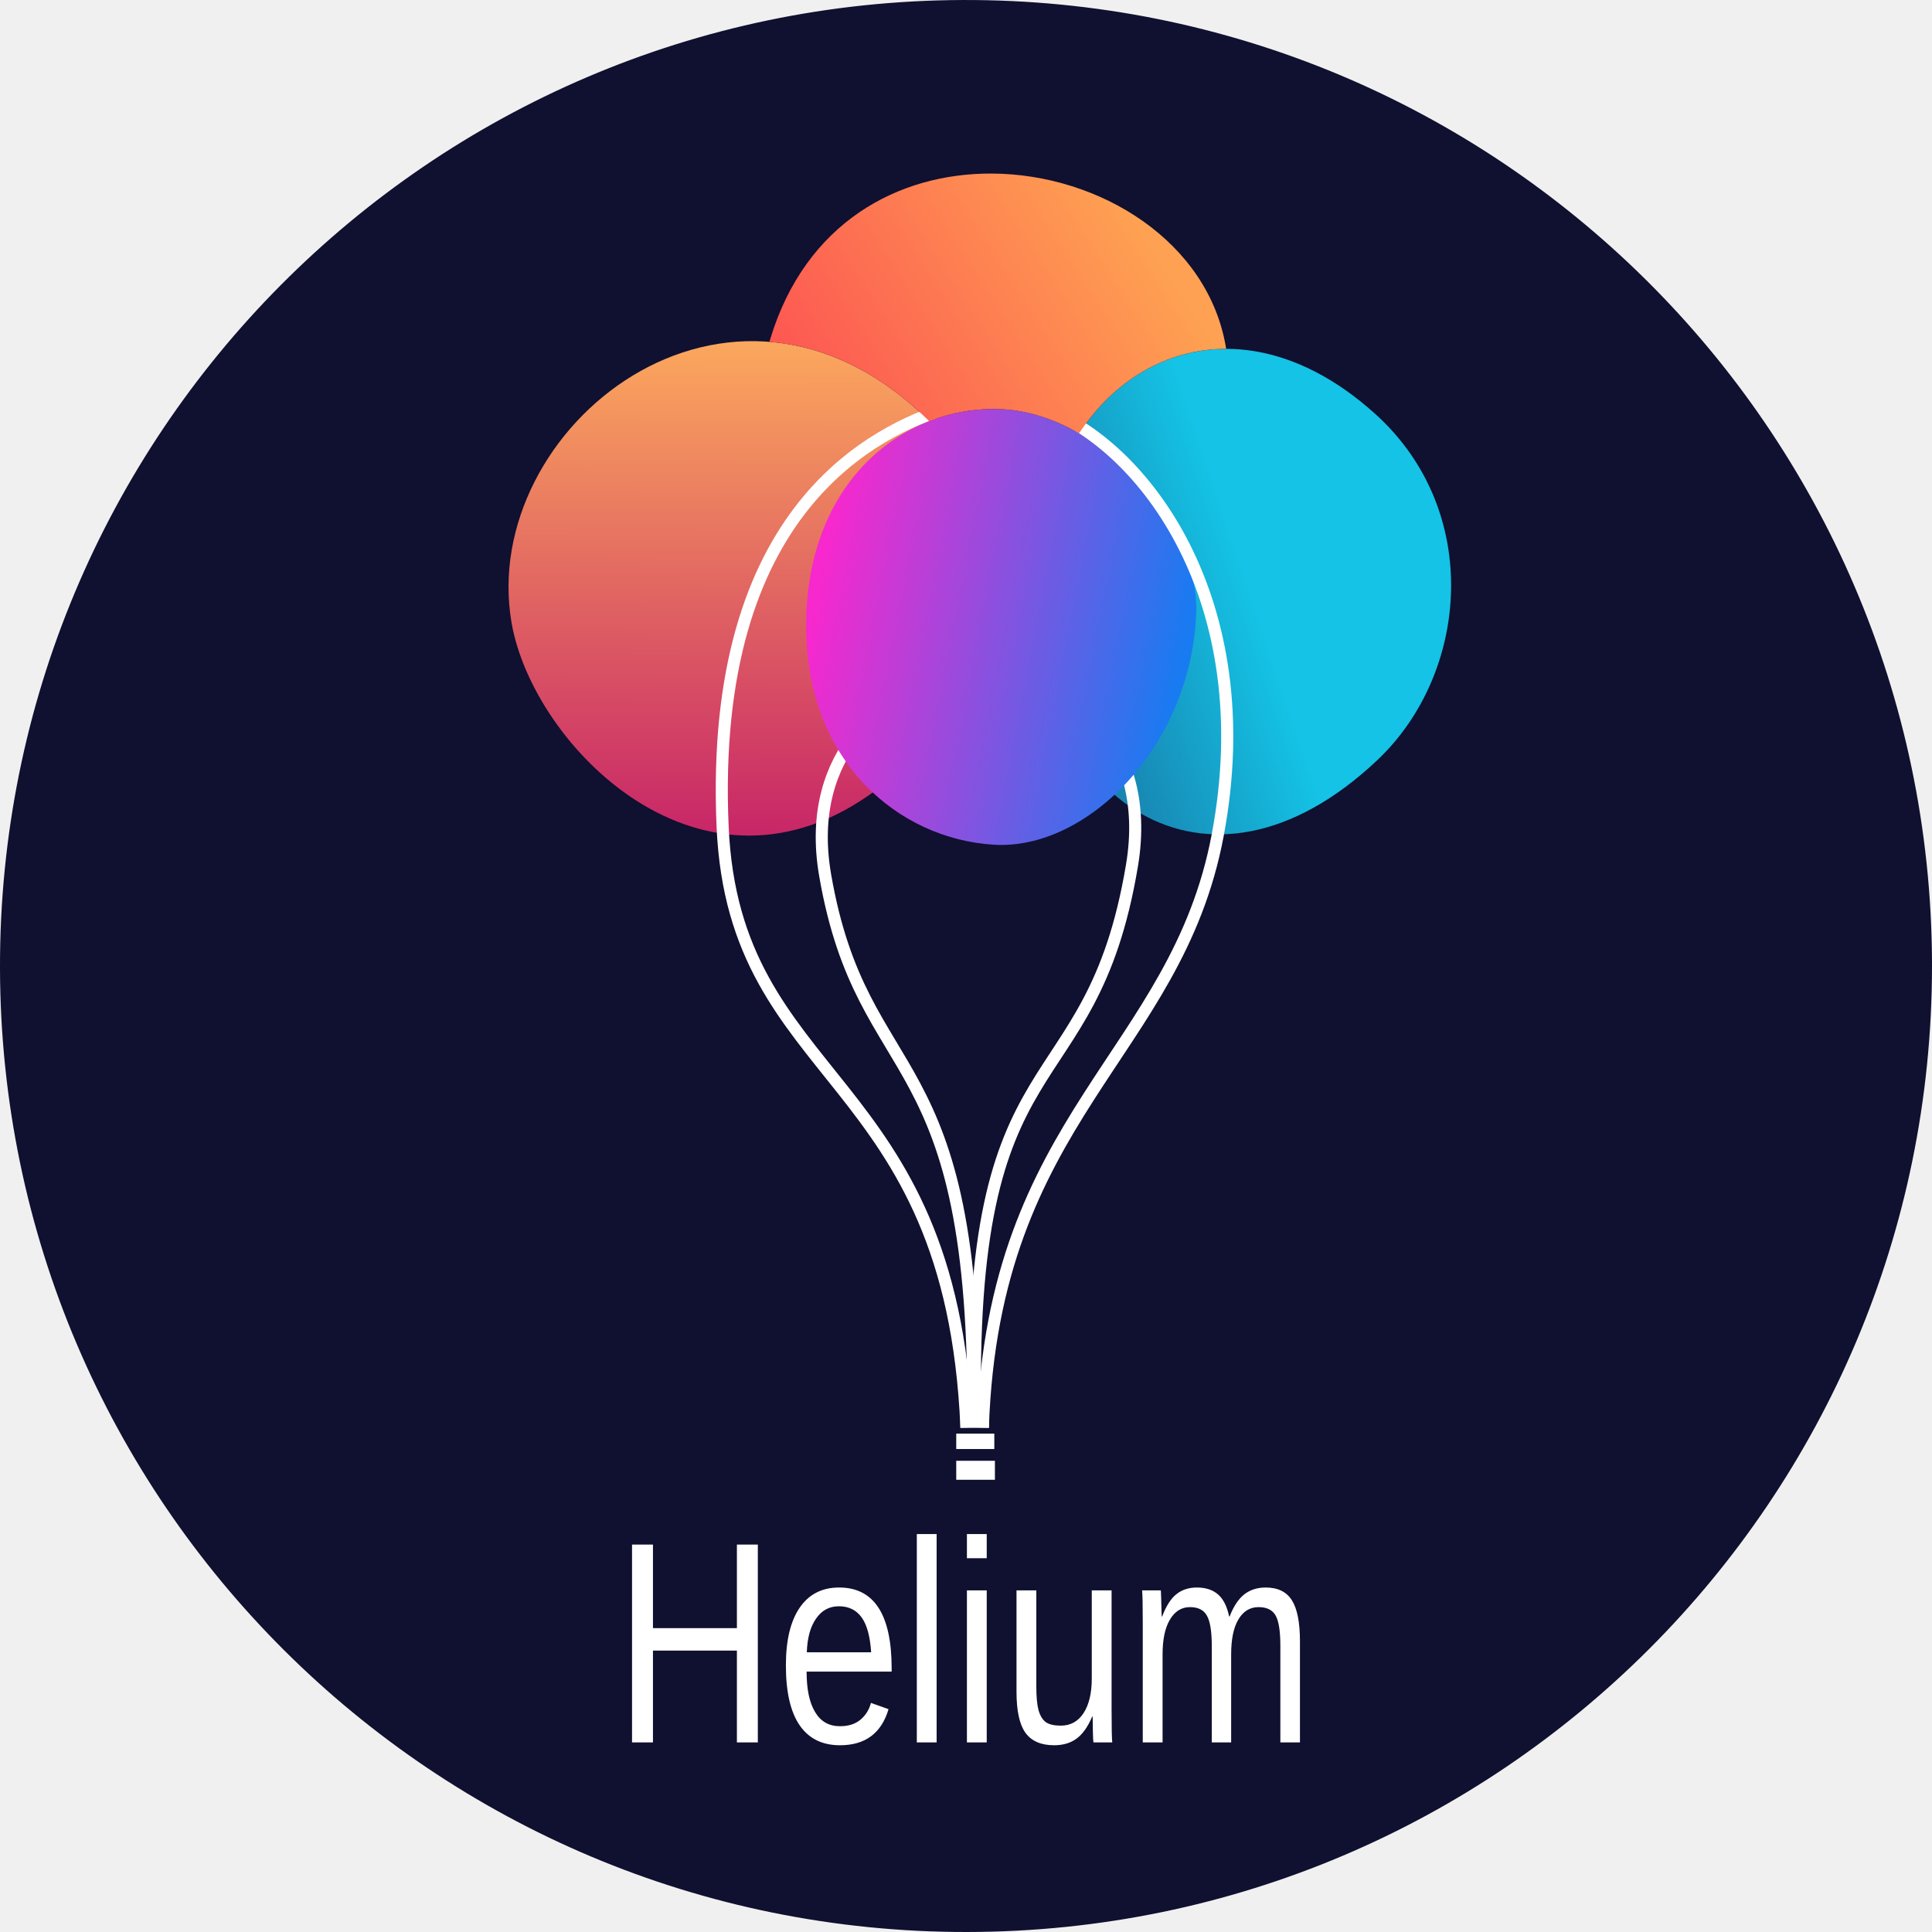
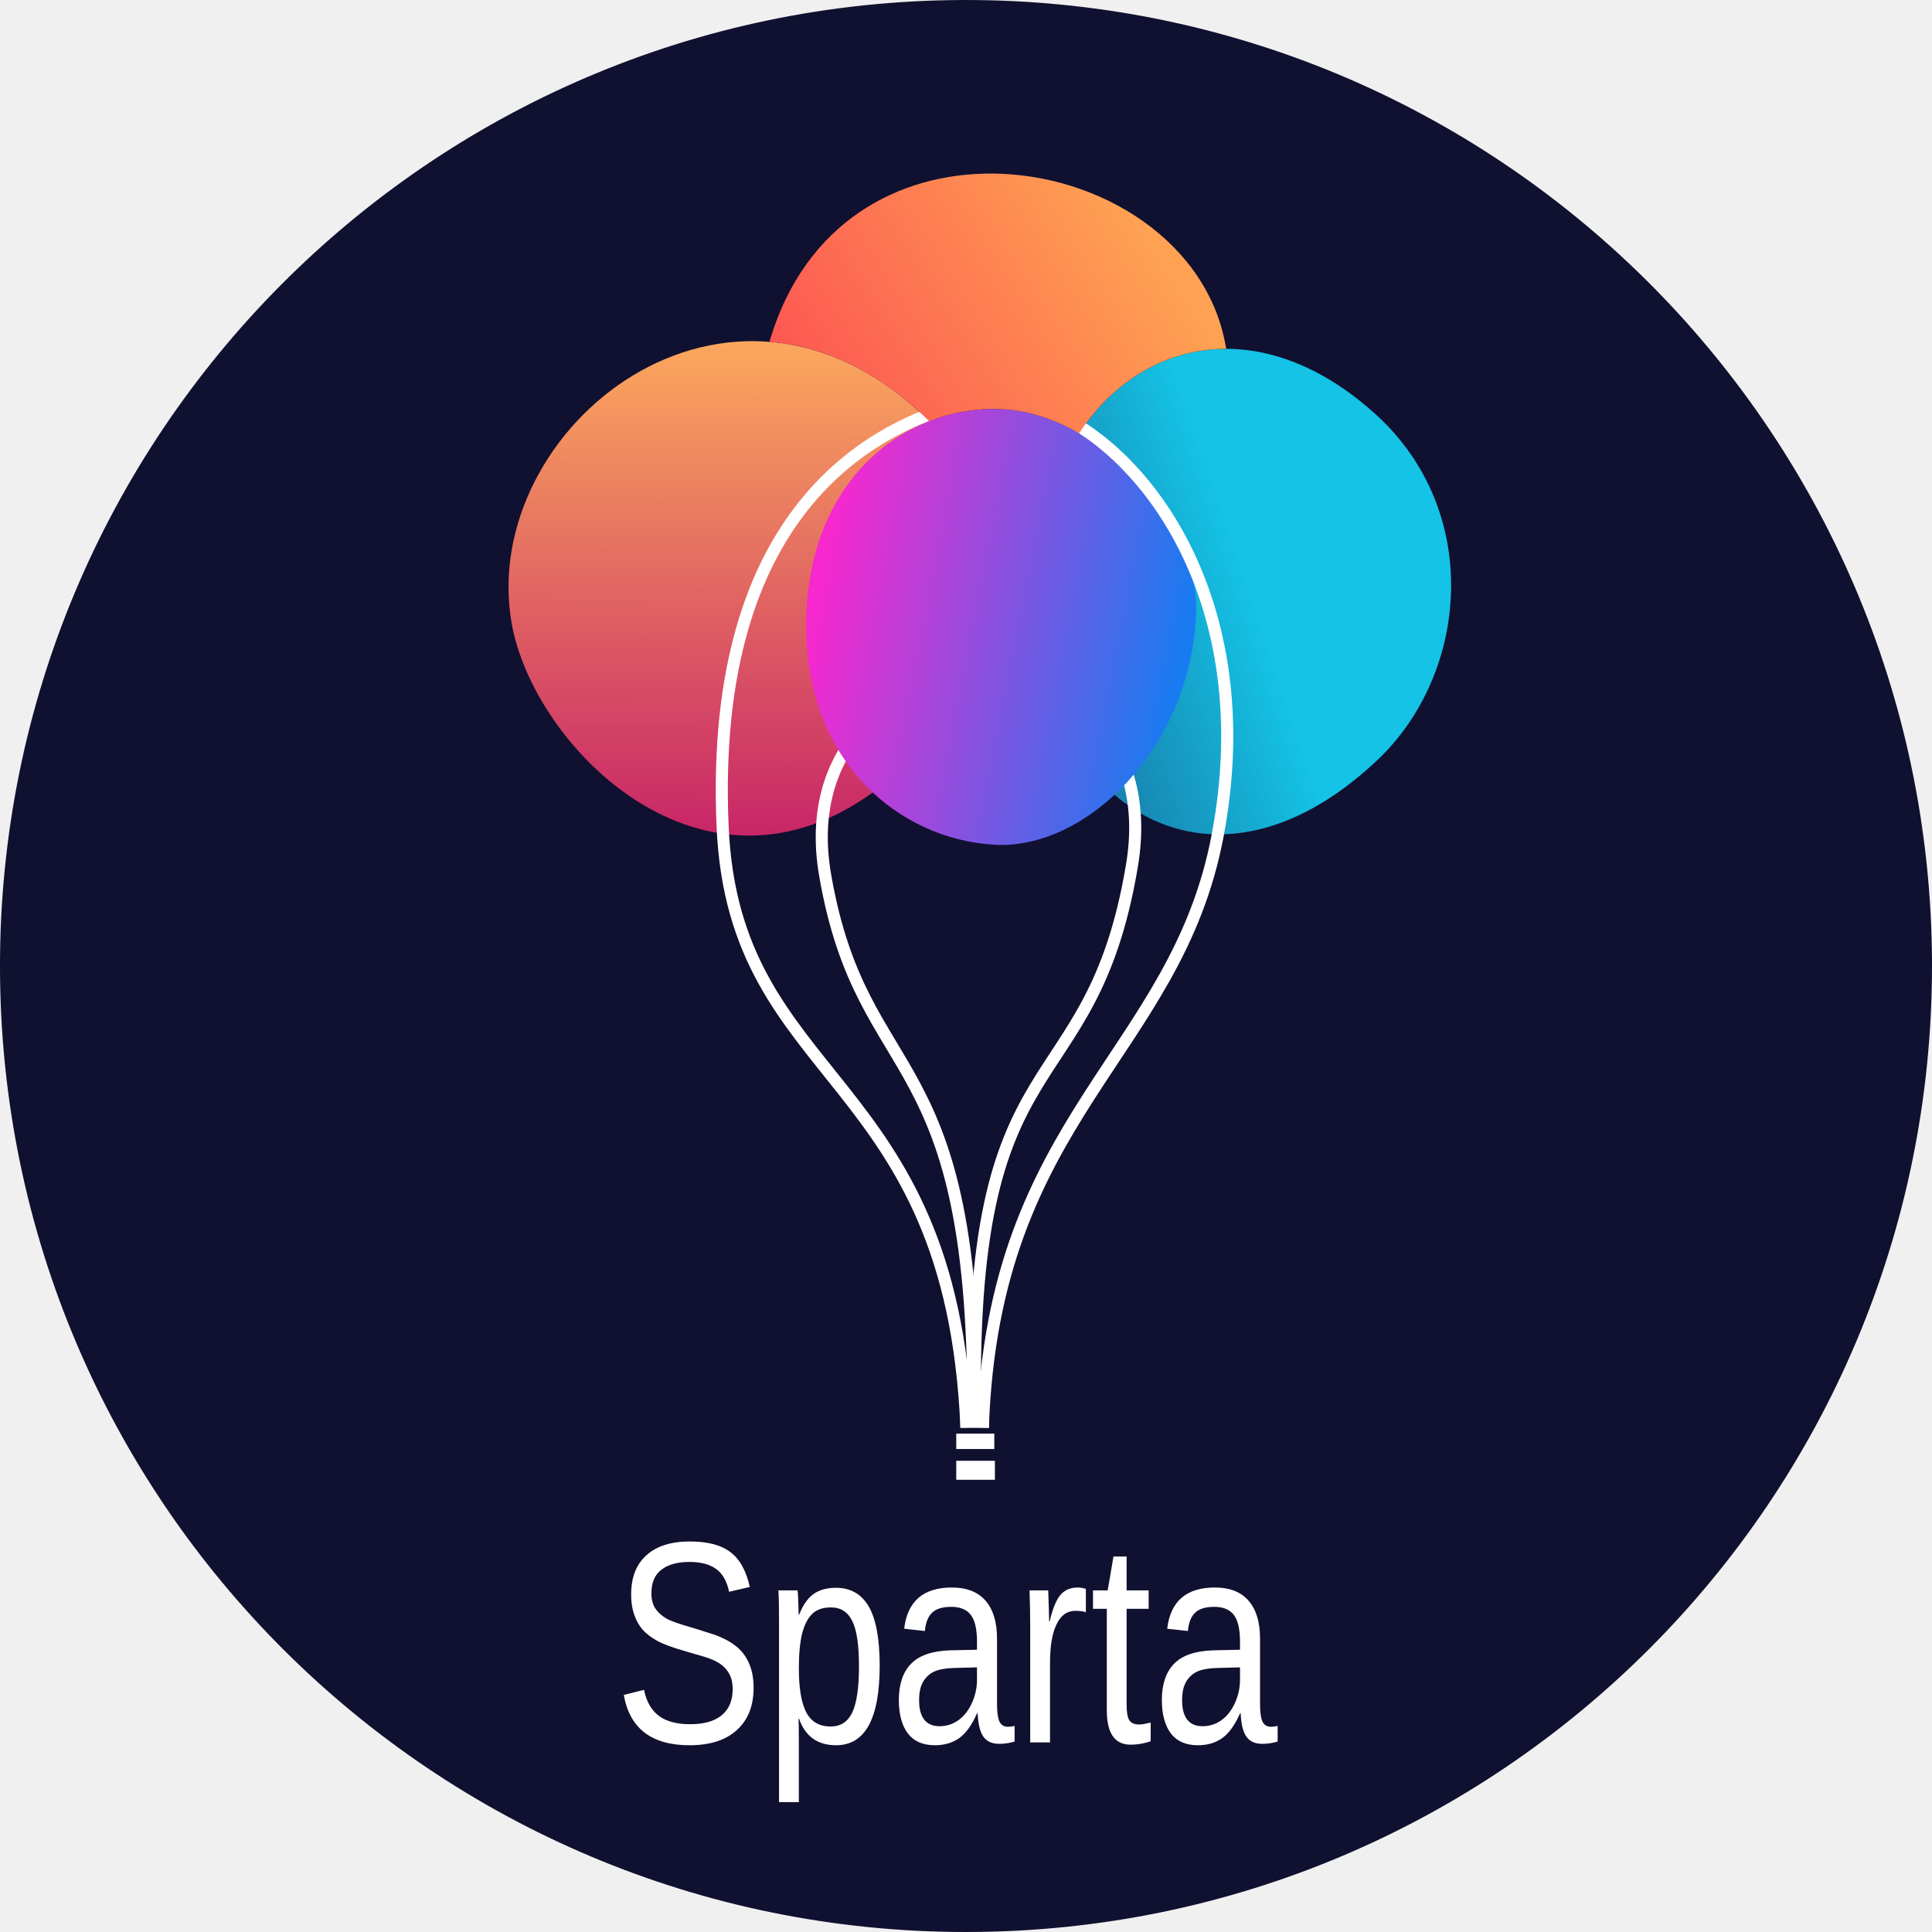
<svg xmlns="http://www.w3.org/2000/svg" xmlns:xlink="http://www.w3.org/1999/xlink" width="120mm" height="120mm" viewBox="0 0 120 120" version="1.1" id="svg5" xml:space="preserve">
  <defs id="defs2">
    <linearGradient id="linearGradient164547">
      <stop style="stop-color:#fd5652;stop-opacity:1" offset="0" id="stop164545" />
      <stop style="stop-color:#fea152;stop-opacity:1;" offset="1" id="stop164543" />
    </linearGradient>
    <linearGradient id="linearGradient141682">
      <stop style="stop-color:#1882af;stop-opacity:1" offset="0" id="stop141680" />
      <stop style="stop-color:#14c3e5;stop-opacity:1;" offset="0.502" id="stop141678" />
    </linearGradient>
    <linearGradient id="linearGradient109096">
      <stop style="stop-color:#f628ce;stop-opacity:1" offset="0" id="stop109094" />
      <stop style="stop-color:#197bf1;stop-opacity:1;" offset="1" id="stop109092" />
    </linearGradient>
    <linearGradient id="linearGradient44632">
      <stop style="stop-color:#fba75d;stop-opacity:1" offset="0" id="stop44630" />
      <stop style="stop-color:#c82767;stop-opacity:1;" offset="1" id="stop44628" />
    </linearGradient>
    <linearGradient xlink:href="#linearGradient44632" id="linearGradient45338" x1="87.575" y1="103.629" x2="87.442" y2="134.02" gradientUnits="userSpaceOnUse" />
    <linearGradient xlink:href="#linearGradient109096" id="linearGradient109098" x1="92.175" y1="119.074" x2="114.68" y2="123.528" gradientUnits="userSpaceOnUse" />
    <linearGradient xlink:href="#linearGradient141682" id="linearGradient141684" x1="108.214" y1="124.648" x2="130.909" y2="117.004" gradientUnits="userSpaceOnUse" />
    <linearGradient xlink:href="#linearGradient164547" id="linearGradient164549" x1="92.719" y1="109.702" x2="112.491" y2="96.956" gradientUnits="userSpaceOnUse" />
  </defs>
  <g id="layer1" style="display:inline" transform="translate(-41.37126,-82.33308)">
    <path style="display:inline;fill:#101030;fill-opacity:1;stroke-width:0.265" id="path31431" d="M 161.371,142.333 A 60,60 0 0 1 101.446,202.333 60,60 0 0 1 41.371,142.482 60,60 0 0 1 101.147,82.334 60,60 0 0 1 161.371,142.034" />
    <text xml:space="preserve" style="font-size:15.817px;font-family:Arial;-inkscape-font-specification:Arial;display:inline;fill:#ffffff;fill-opacity:1;stroke-width:0.299" x="89.796" y="168.663" id="text31494" transform="scale(0.8851092,1.129804)">
-       <tspan id="tspan31492" x="89.796" y="168.663" style="stroke-width:0.299">Helium</tspan>
+       <tspan id="tspan31492" x="89.796" y="168.663" style="stroke-width:0.299">Sparta</tspan>
    </text>
    <rect style="display:inline;fill:#ffffff;fill-opacity:1" id="rect31437" width="2.402" height="1.179" x="100.765" y="173.065" />
    <rect style="display:inline;fill:#ffffff;fill-opacity:1" id="rect31434" width="2.365" height="0.956" x="100.765" y="171.379" />
    <rect style="display:inline;fill:#ffffff;fill-opacity:1" id="rect31368" width="1.772" height="1.104" x="101.024" y="169.915" />
    <path style="display:inline;fill:url(#linearGradient141684);fill-opacity:1;stroke-width:0.265" d="m 126.788,108.04 c 6.71,6.059 5.8,16.139 0.148,21.49 -10.685,10.116 -21.402,2.301 -21.267,-10.522 0.137,-13.008 11.213,-19.912 21.119,-10.967 z" id="path27978" />
    <path style="display:inline;fill:url(#linearGradient45338);fill-opacity:1;stroke-width:0.265" d="m 99,108.411 c 2.977,2.919 8.792,14.024 -3.186,22.972 -10.776,8.049 -21.357,-2.721 -22.671,-10.38 -2.074,-12.085 13.56,-24.647 25.858,-12.591 z" id="path1678" />
    <path style="display:inline;fill:none;stroke:#ffffff;stroke-width:0.75" d="m 98.428,125.117 c -1.346,0.346 -7.2,3.554 -5.801,11.601 2.353,13.528 9.455,9.95 9.198,34.254" id="path31371" />
    <path style="display:inline;fill:none;stroke:#ffffff;stroke-width:0.75" d="m 105.879,124.488 c 1.346,0.346 7.149,3.545 5.801,11.601 -2.575,15.38 -10.35,10.045 -9.722,34.83" id="path31377" />
    <path style="display:inline;fill:url(#linearGradient109098);fill-opacity:1;stroke-width:0.265;stroke-dasharray:none" d="m 91.442,121.305 c -0.043,-9.092 6.062,-13.775 12.039,-13.562 6.418,0.229 12.334,7.478 12.192,12.525 -0.234,8.334 -6.742,14.899 -12.584,14.532 -5.928,-0.372 -11.607,-5.16 -11.647,-13.494 z" id="path31303" />
    <path style="display:inline;fill:none;stroke:#ffffff;stroke-width:0.75" d="m 106.148,107.688 c 6.23,2.255 13.603,11.908 10.859,26.511 -2.575,13.699 -13.936,17.396 -14.589,36.805" id="path31286" />
    <path style="display:inline;fill:none;stroke:#ffffff;stroke-width:0.75" d="m 100.278,107.651 c -4.438,1.42 -14.895,6.179 -14.024,26.028 0.709,16.156 14.197,15.06 15.145,37.32" id="path31290" />
    <path id="path1729" style="display:inline;fill:url(#linearGradient164549);fill-opacity:1;stroke-width:0.265" d="m 102.948,93.113 c -5.769,-0.021 -11.532,3.023 -13.73,10.259 -0.02,0.065 -0.037,0.127 -0.056,0.192 3.26,0.261 6.66,1.732 9.838,4.847 0.026,0.026 0.053,0.054 0.08,0.081 1.41,-0.549 2.909,-0.803 4.401,-0.75 1.71,0.061 3.383,0.621 4.915,1.505 2.174,-3.303 5.456,-5.244 9.134,-5.247 -0.002,-0.012 -0.003,-0.024 -0.005,-0.036 -1.074,-6.609 -7.83,-10.827 -14.577,-10.852 z" />
  </g>
</svg>
